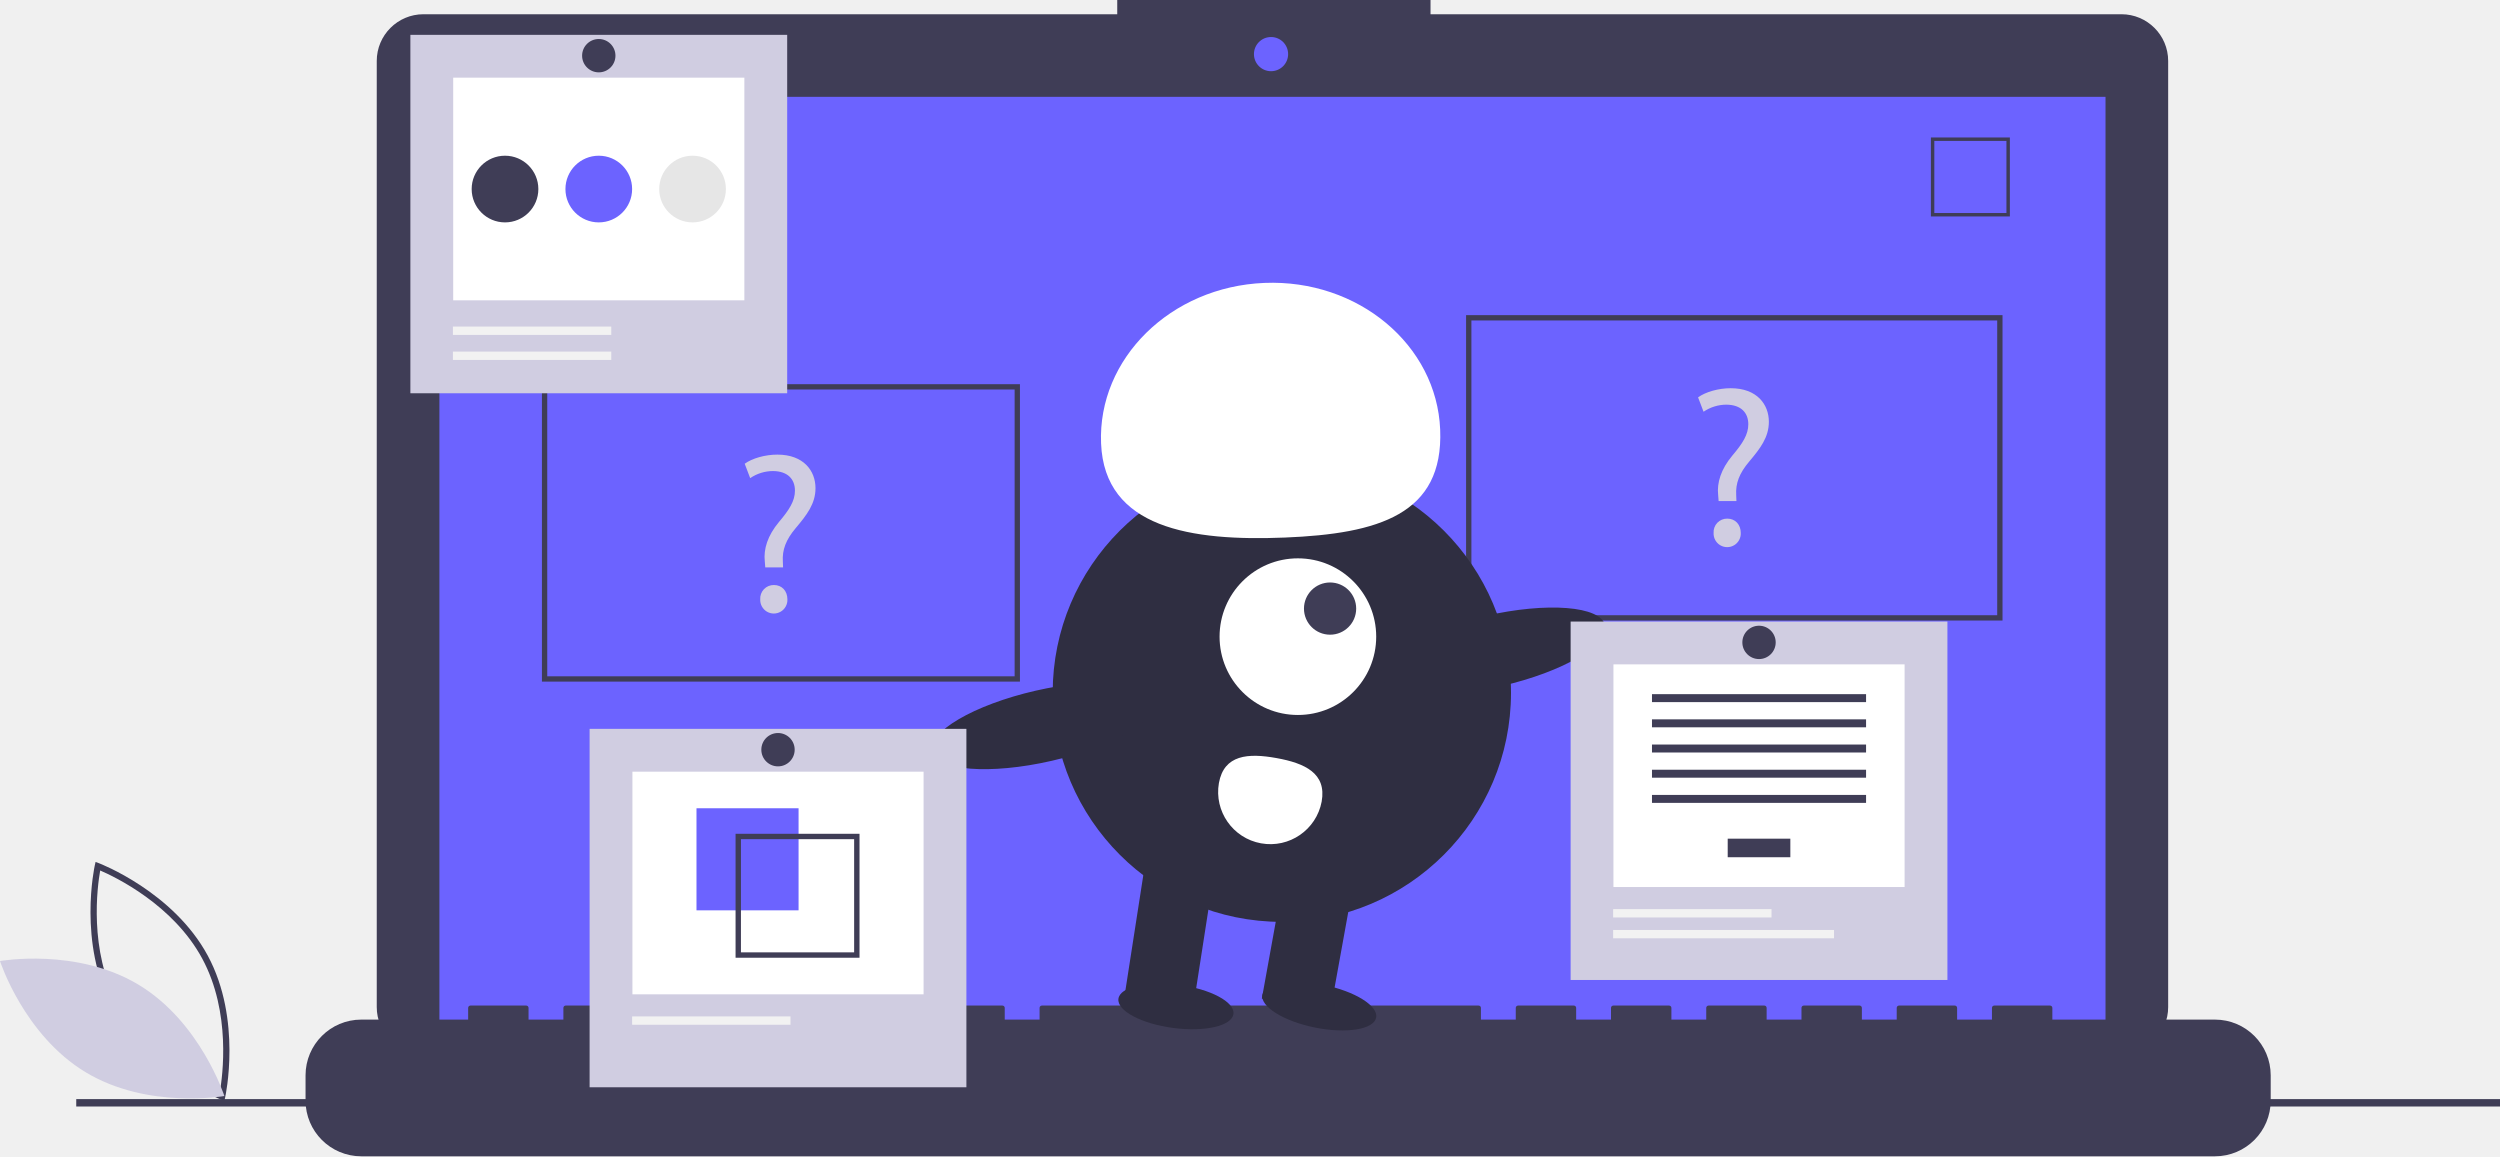
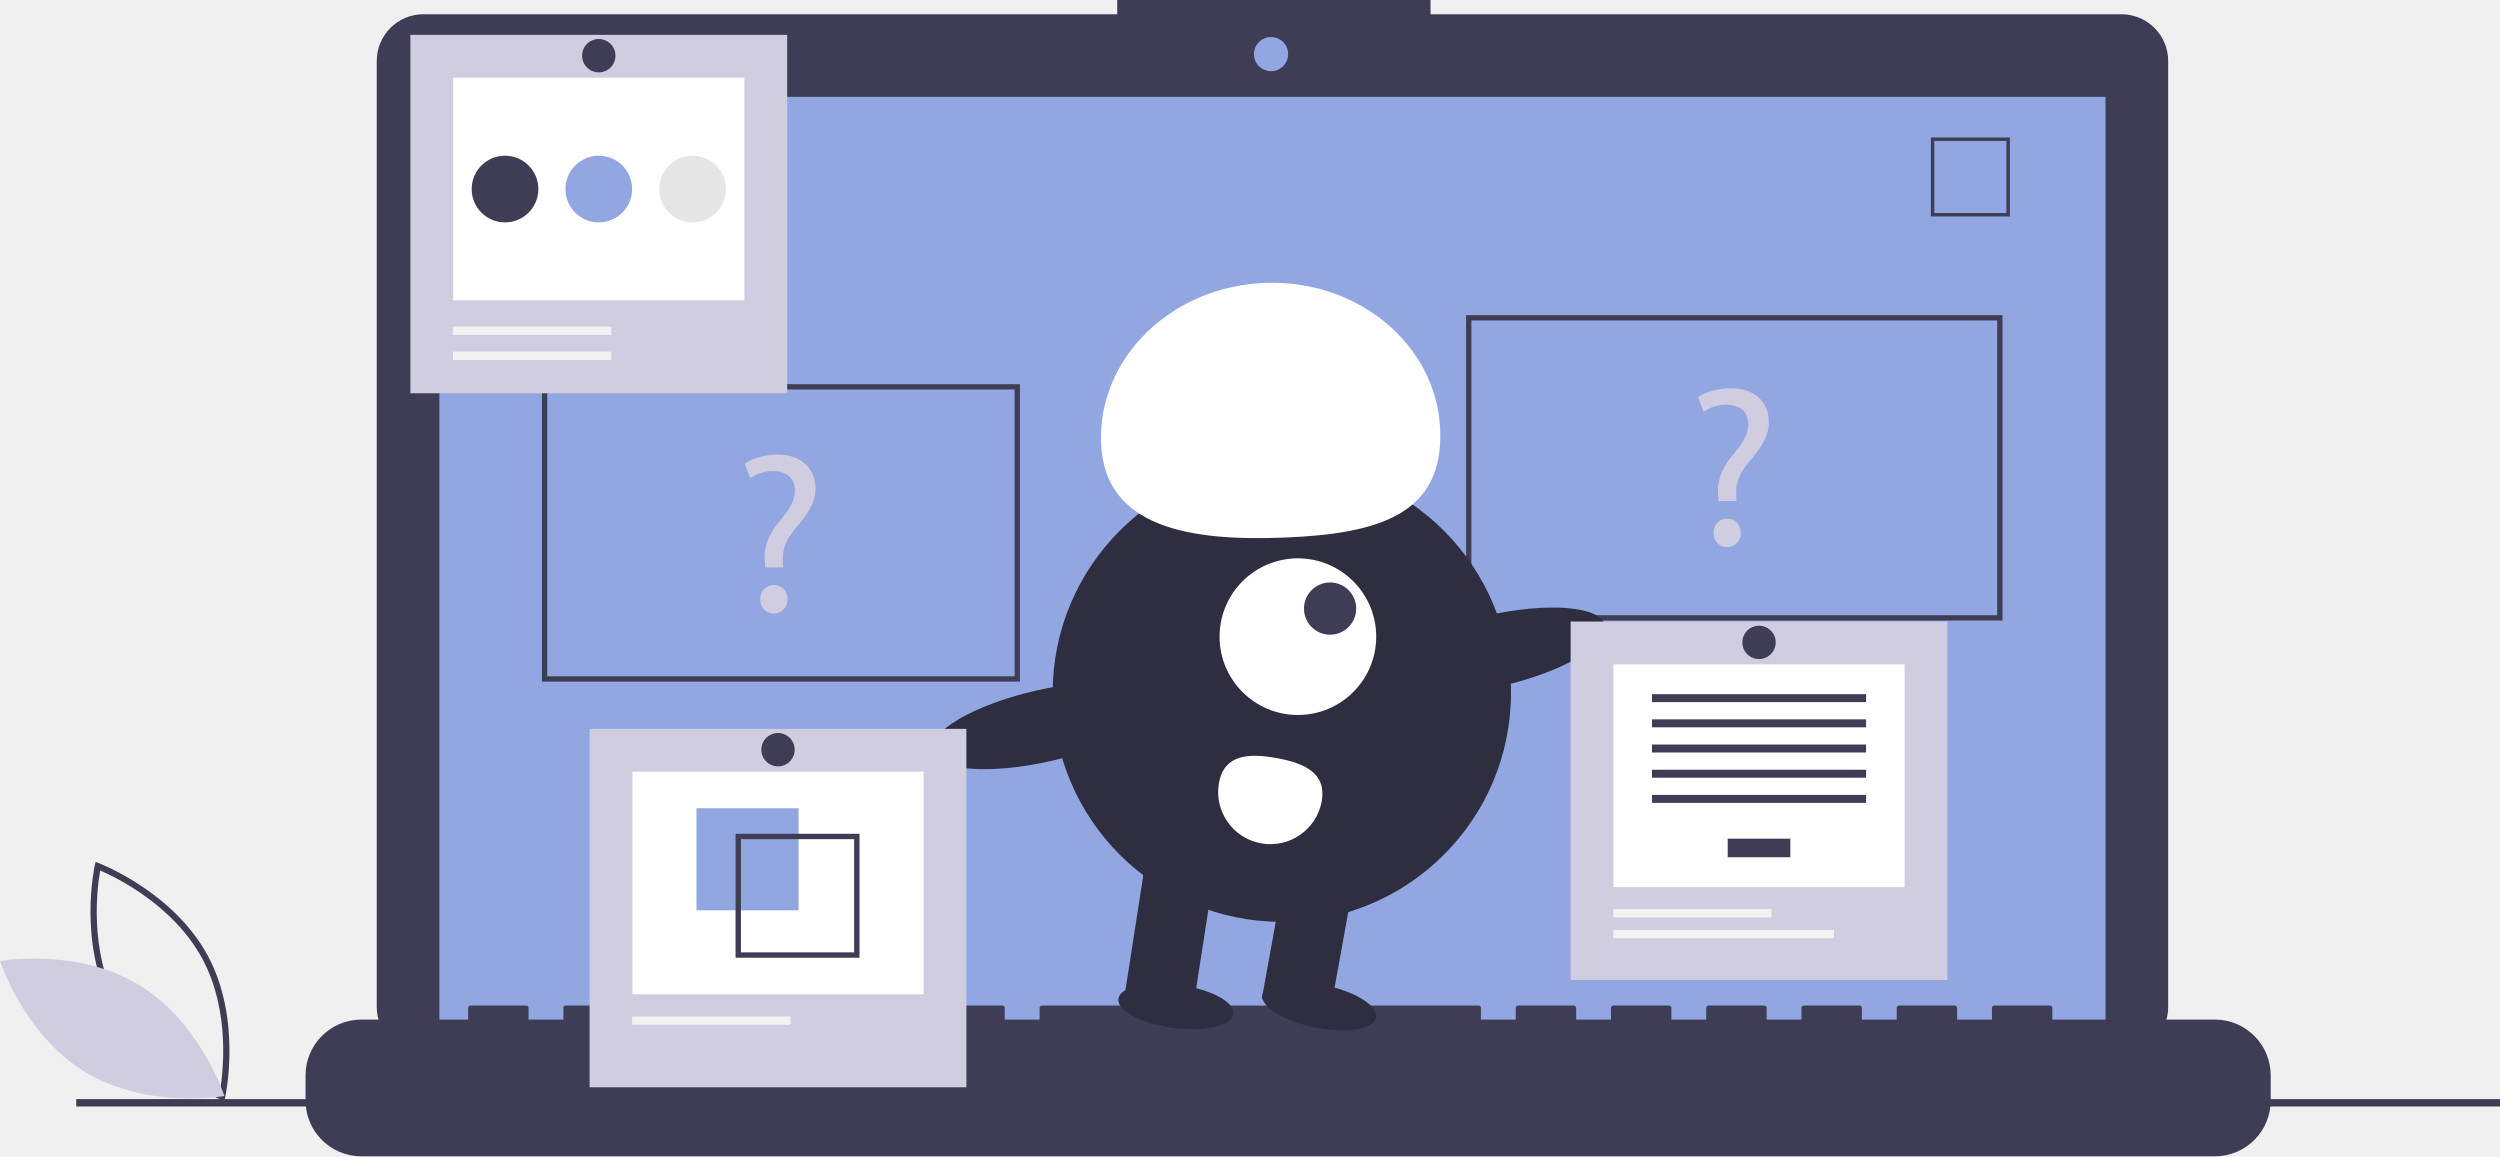
<svg xmlns="http://www.w3.org/2000/svg" id="e18ebc6e-17e0-463f-bef8-5e03a9b69a2f" data-name="Layer 1" width="941.404" height="435.42" viewBox="0 0 941.404 435.42">
  <path d="M213.791,646.813l-1.267-.475c-.278-.105-27.993-10.723-40.975-34.799-12.983-24.077-6.626-53.067-6.56-53.356l.299-1.32,1.267.475c.278.105,27.992,10.723,40.975,34.799,12.983,24.077,6.626,53.067,6.56,53.356Zm-40.163-36.395c10.976,20.357,32.877,30.791,38.426,33.174,1.055-5.947,4.364-29.997-6.603-50.334-10.965-20.335-32.874-30.786-38.426-33.174C165.97,566.035,162.662,590.082,173.628,610.418Z" transform="translate(-129.2979 -232.2899)" fill="#3f3d56" />
  <path d="M181.471,603.093c23.331,14.037,32.317,41.918,32.317,41.918s-28.842,5.123-52.173-8.914-32.317-41.918-32.317-41.918S158.14,589.057,181.471,603.093Z" transform="translate(-129.2979 -232.2899)" fill="#d0cde1" />
  <path d="M928.148,237.652H667.979v-5.362h-117.971v5.362H288.766a17.599,17.599,0,0,0-17.599,17.599V611.503a17.599,17.599,0,0,0,17.599,17.599H928.148A17.599,17.599,0,0,0,945.747,611.503V255.251A17.599,17.599,0,0,0,928.148,237.652Z" transform="translate(-129.2979 -232.2899)" fill="#3f3d56" />
-   <rect x="165.464" y="36.464" width="627.391" height="353.913" fill="#6c63ff" />
-   <circle cx="478.623" cy="20.377" r="6.435" fill="#6c63ff" />
+   <rect x="165.464" y="36.464" width="627.391" height="353.913" fill="#92a6e2" />
+   <circle cx="478.623" cy="20.377" r="6.435" fill="#92a6e2" />
  <path d="M886.136,313.797h-29.74V284.057h29.74Zm-28.447-1.293h27.154V285.35H857.689Z" transform="translate(-129.2979 -232.2899)" fill="#3f3d56" />
  <path d="M963.363,616.232H902.133v-4.412a.875.875,0,0,0-.875-.875H880.266a.875.875,0,0,0-.875.875v4.412H866.271v-4.412a.875.875,0,0,0-.875-.875H844.403a.875.875,0,0,0-.875.875v4.412H830.408v-4.412a.875.875,0,0,0-.875-.875H808.54a.875.875,0,0,0-.875.875v4.412H794.545v-4.412a.875.875,0,0,0-.875-.875H772.677a.875.875,0,0,0-.875.875v4.412H758.682v-4.412a.875.875,0,0,0-.875-.875h-20.993a.875.875,0,0,0-.875.875v4.412H722.819v-4.412a.875.875,0,0,0-.875-.875H700.951a.875.875,0,0,0-.875.875v4.412H686.956v-4.412a.875.875,0,0,0-.875-.875H521.637a.875.875,0,0,0-.875.875v4.412H507.642v-4.412a.875.875,0,0,0-.875-.875H485.774a.875.875,0,0,0-.875.875v4.412H471.779v-4.412a.875.875,0,0,0-.875-.875H449.911a.875.875,0,0,0-.875.875v4.412H435.916v-4.412a.875.875,0,0,0-.875-.875H414.048a.875.875,0,0,0-.875.875v4.412H400.053v-4.412a.875.875,0,0,0-.875-.875H378.185a.875.875,0,0,0-.875.875v4.412H364.19v-4.412a.875.875,0,0,0-.875-.875H342.323a.875.875,0,0,0-.875.875v4.412H328.327v-4.412a.875.875,0,0,0-.875-.875h-20.993a.875.875,0,0,0-.875.875v4.412h-40.236a20.993,20.993,0,0,0-20.993,20.993v9.492a20.993,20.993,0,0,0,20.993,20.993H963.363a20.993,20.993,0,0,0,20.993-20.993v-9.492A20.993,20.993,0,0,0,963.363,616.232Z" transform="translate(-129.2979 -232.2899)" fill="#3f3d56" />
  <rect x="28.711" y="413.883" width="912.693" height="2.785" fill="#3f3d56" />
  <path d="M883.37,465.961h-202v-115h202Zm-200-2h198v-111h-198Z" transform="translate(-129.2979 -232.2899)" fill="#3f3d56" />
  <path d="M513.37,488.961h-180v-112h180Zm-178-2h176v-108h-176Z" transform="translate(-129.2979 -232.2899)" fill="#3f3d56" />
  <path d="M417.464,445.961l-.172-2.236c-.516-4.644,1.032-9.718,5.332-14.877,3.87-4.559,6.02-7.912,6.02-11.782,0-4.386-2.752-7.31-8.17-7.396a15.28,15.28,0,0,0-8.686,2.666l-2.064-5.418c2.838-2.064,7.74-3.44,12.298-3.44,9.89,0,14.362,6.106,14.362,12.642,0,5.849-3.268,10.062-7.396,14.964-3.784,4.472-5.16,8.256-4.902,12.642l.086,2.236Zm-1.892,12.04a5.084,5.084,0,0,1,5.16-5.418c3.01,0,5.074,2.235,5.074,5.418a5.121,5.121,0,1,1-10.234,0Z" transform="translate(-129.2979 -232.2899)" fill="#d0cde1" />
  <path d="M776.464,420.961l-.172-2.236c-.516-4.644,1.032-9.718,5.332-14.877,3.87-4.559,6.02-7.912,6.02-11.782,0-4.386-2.752-7.31-8.17-7.396a15.28,15.28,0,0,0-8.686,2.666l-2.064-5.418c2.838-2.064,7.74-3.44,12.298-3.44,9.89,0,14.362,6.106,14.362,12.642,0,5.849-3.268,10.062-7.396,14.964-3.784,4.472-5.16,8.256-4.902,12.642l.086,2.236Zm-1.892,12.04a5.084,5.084,0,0,1,5.16-5.418c3.01,0,5.074,2.235,5.074,5.418a5.121,5.121,0,1,1-10.234,0Z" transform="translate(-129.2979 -232.2899)" fill="#d0cde1" />
  <circle cx="482.693" cy="260.849" r="86.292" fill="#2f2e41" />
  <polygon points="449.365 379.018 423.568 374.348 431.935 320.484 457.731 325.154 449.365 379.018" fill="#2f2e41" />
  <rect x="608.432" y="564.073" width="26.215" height="46.969" transform="translate(-14.69358 -333.6098) rotate(10.26106)" fill="#2f2e41" />
  <ellipse cx="626.082" cy="611.196" rx="8.192" ry="21.846" transform="translate(-226.2152 871.6648) rotate(-78.58697)" fill="#2f2e41" />
  <ellipse cx="572.111" cy="611.257" rx="8.192" ry="21.846" transform="translate(-238.2839 865.8482) rotate(-82.4537)" fill="#2f2e41" />
  <circle cx="488.734" cy="239.741" r="29.492" fill="#fff" />
  <circle cx="500.856" cy="229.17" r="9.831" fill="#3f3d56" />
  <path d="M543.919,399.262c-1.298-31.947,26.236-59.006,61.498-60.438s64.899,23.304,66.197,55.251-23.214,39.205-58.476,40.638S545.216,431.209,543.919,399.262Z" transform="translate(-129.2979 -232.2899)" fill="#fff" />
  <ellipse cx="691.67" cy="477.418" rx="43.146" ry="13.545" transform="translate(-218.4794 -65.68735) rotate(-12.9101)" fill="#2f2e41" />
  <ellipse cx="522.282" cy="505.587" rx="43.146" ry="13.545" transform="translate(-229.0548 -102.8204) rotate(-12.9101)" fill="#2f2e41" />
  <path d="M588.291,527.145A19.662,19.662,0,0,0,626.985,534.15c1.934-10.685-6.327-14.466-17.012-16.4S590.225,516.46,588.291,527.145Z" transform="translate(-129.2979 -232.2899)" fill="#fff" />
  <rect x="154.535" y="13.122" width="141.887" height="134.967" fill="#d0cde1" />
  <rect x="170.658" y="29.246" width="109.64" height="83.842" fill="#fff" />
  <rect x="170.55" y="122.979" width="59.637" height="3.139" fill="#f2f2f2" />
  <rect x="170.55" y="132.396" width="59.637" height="3.139" fill="#f2f2f2" />
  <circle cx="190.167" cy="71.19" r="12.555" fill="#3f3d56" />
-   <circle cx="225.478" cy="71.19" r="12.555" fill="#6c63ff" />
+   <circle cx="225.478" cy="71.19" r="12.555" fill="#92a6e2" />
  <circle cx="260.789" cy="71.19" r="12.555" fill="#e6e6e6" />
  <circle cx="225.478" cy="20.969" r="6.278" fill="#3f3d56" />
  <rect x="222.022" y="274.459" width="141.887" height="134.967" fill="#d0cde1" />
  <rect x="238.146" y="290.582" width="109.64" height="83.842" fill="#fff" />
-   <rect x="262.272" y="304.361" width="38.437" height="38.437" fill="#6c63ff" />
+   <rect x="262.272" y="304.361" width="38.437" height="38.437" fill="#92a6e2" />
  <path d="M406.284,546.262V592.936h46.674V546.262Zm44.649,44.649H408.308V548.287H450.933Z" transform="translate(-129.2979 -232.2899)" fill="#3f3d56" />
  <rect x="238.037" y="382.747" width="59.637" height="3.139" fill="#f2f2f2" />
  <circle cx="292.966" cy="282.306" r="6.278" fill="#3f3d56" />
  <rect x="591.437" y="234.053" width="141.887" height="134.967" fill="#d0cde1" />
  <rect x="607.56" y="250.176" width="109.64" height="83.842" fill="#fff" />
  <rect x="650.587" y="315.812" width="23.587" height="6.99" fill="#3f3d56" />
  <rect x="622.072" y="261.393" width="80.617" height="2.996" fill="#3f3d56" />
  <rect x="622.072" y="270.879" width="80.617" height="2.996" fill="#3f3d56" />
  <rect x="622.072" y="280.365" width="80.617" height="2.996" fill="#3f3d56" />
  <rect x="622.072" y="289.851" width="80.617" height="2.996" fill="#3f3d56" />
  <rect x="622.072" y="299.337" width="80.617" height="2.996" fill="#3f3d56" />
  <rect x="607.451" y="342.341" width="59.637" height="3.139" fill="#f2f2f2" />
  <rect x="607.451" y="350.187" width="83.178" height="3.139" fill="#f2f2f2" />
  <circle cx="662.38" cy="241.9" r="6.278" fill="#3f3d56" />
</svg>
